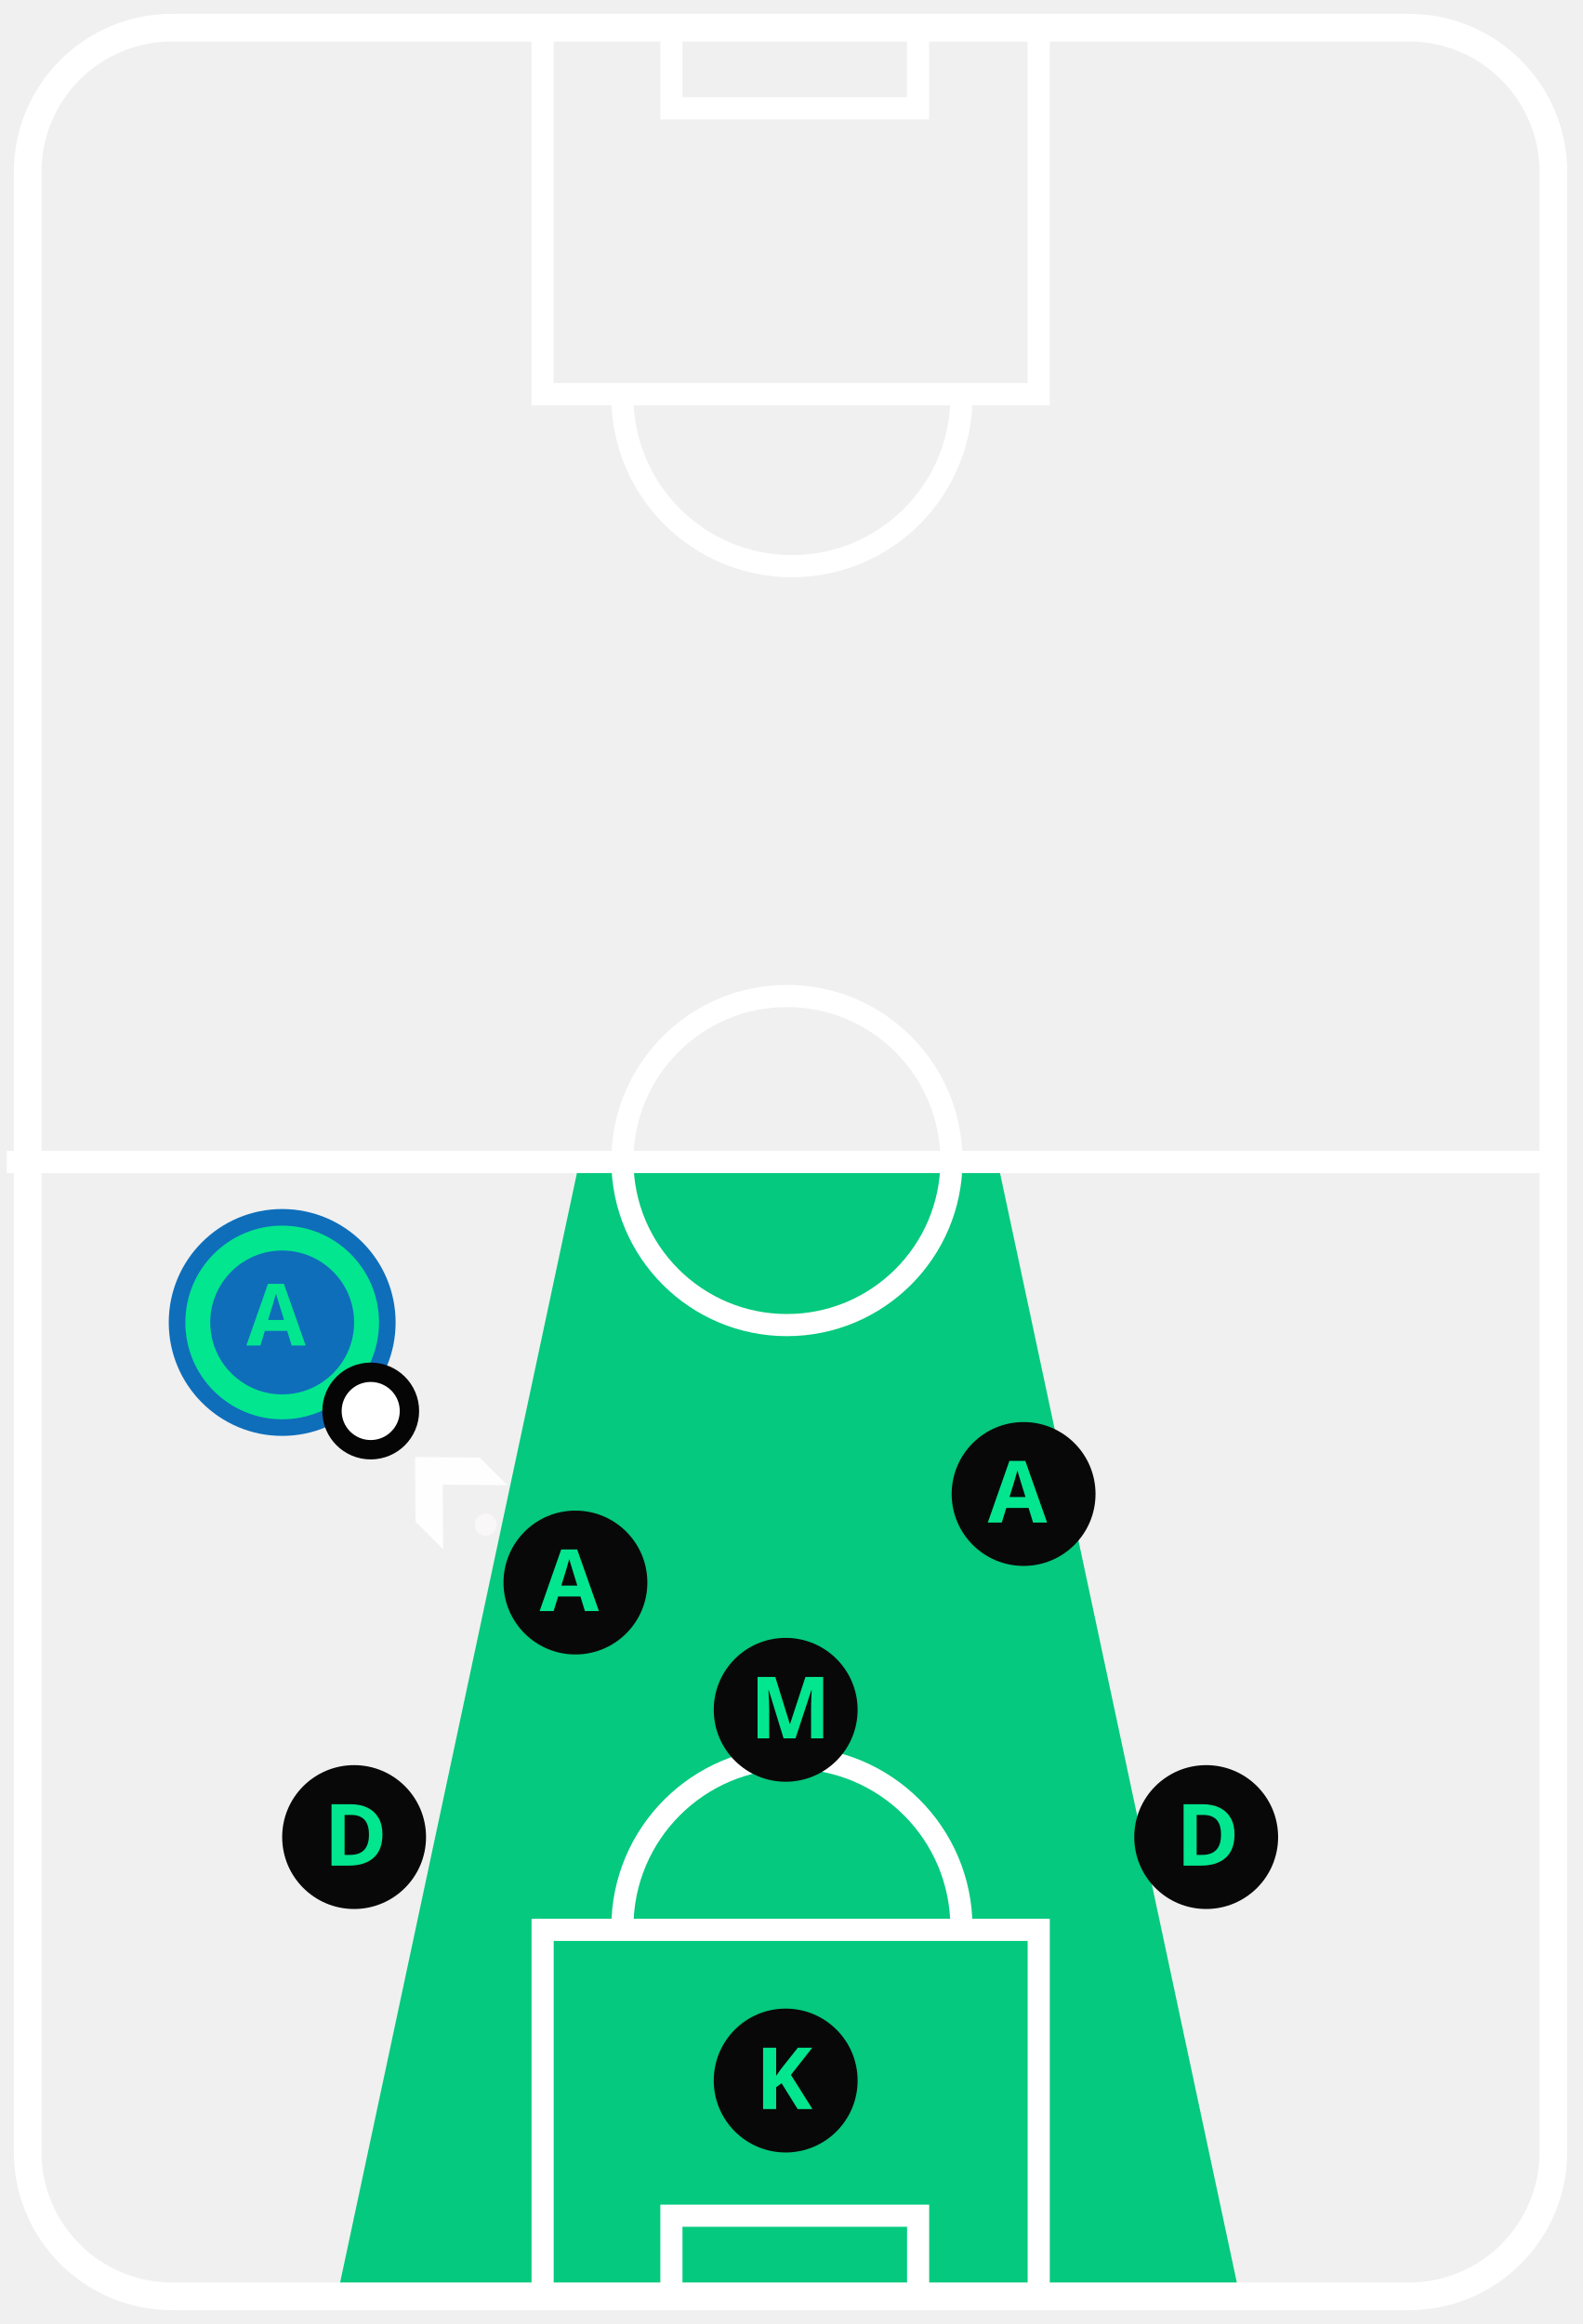
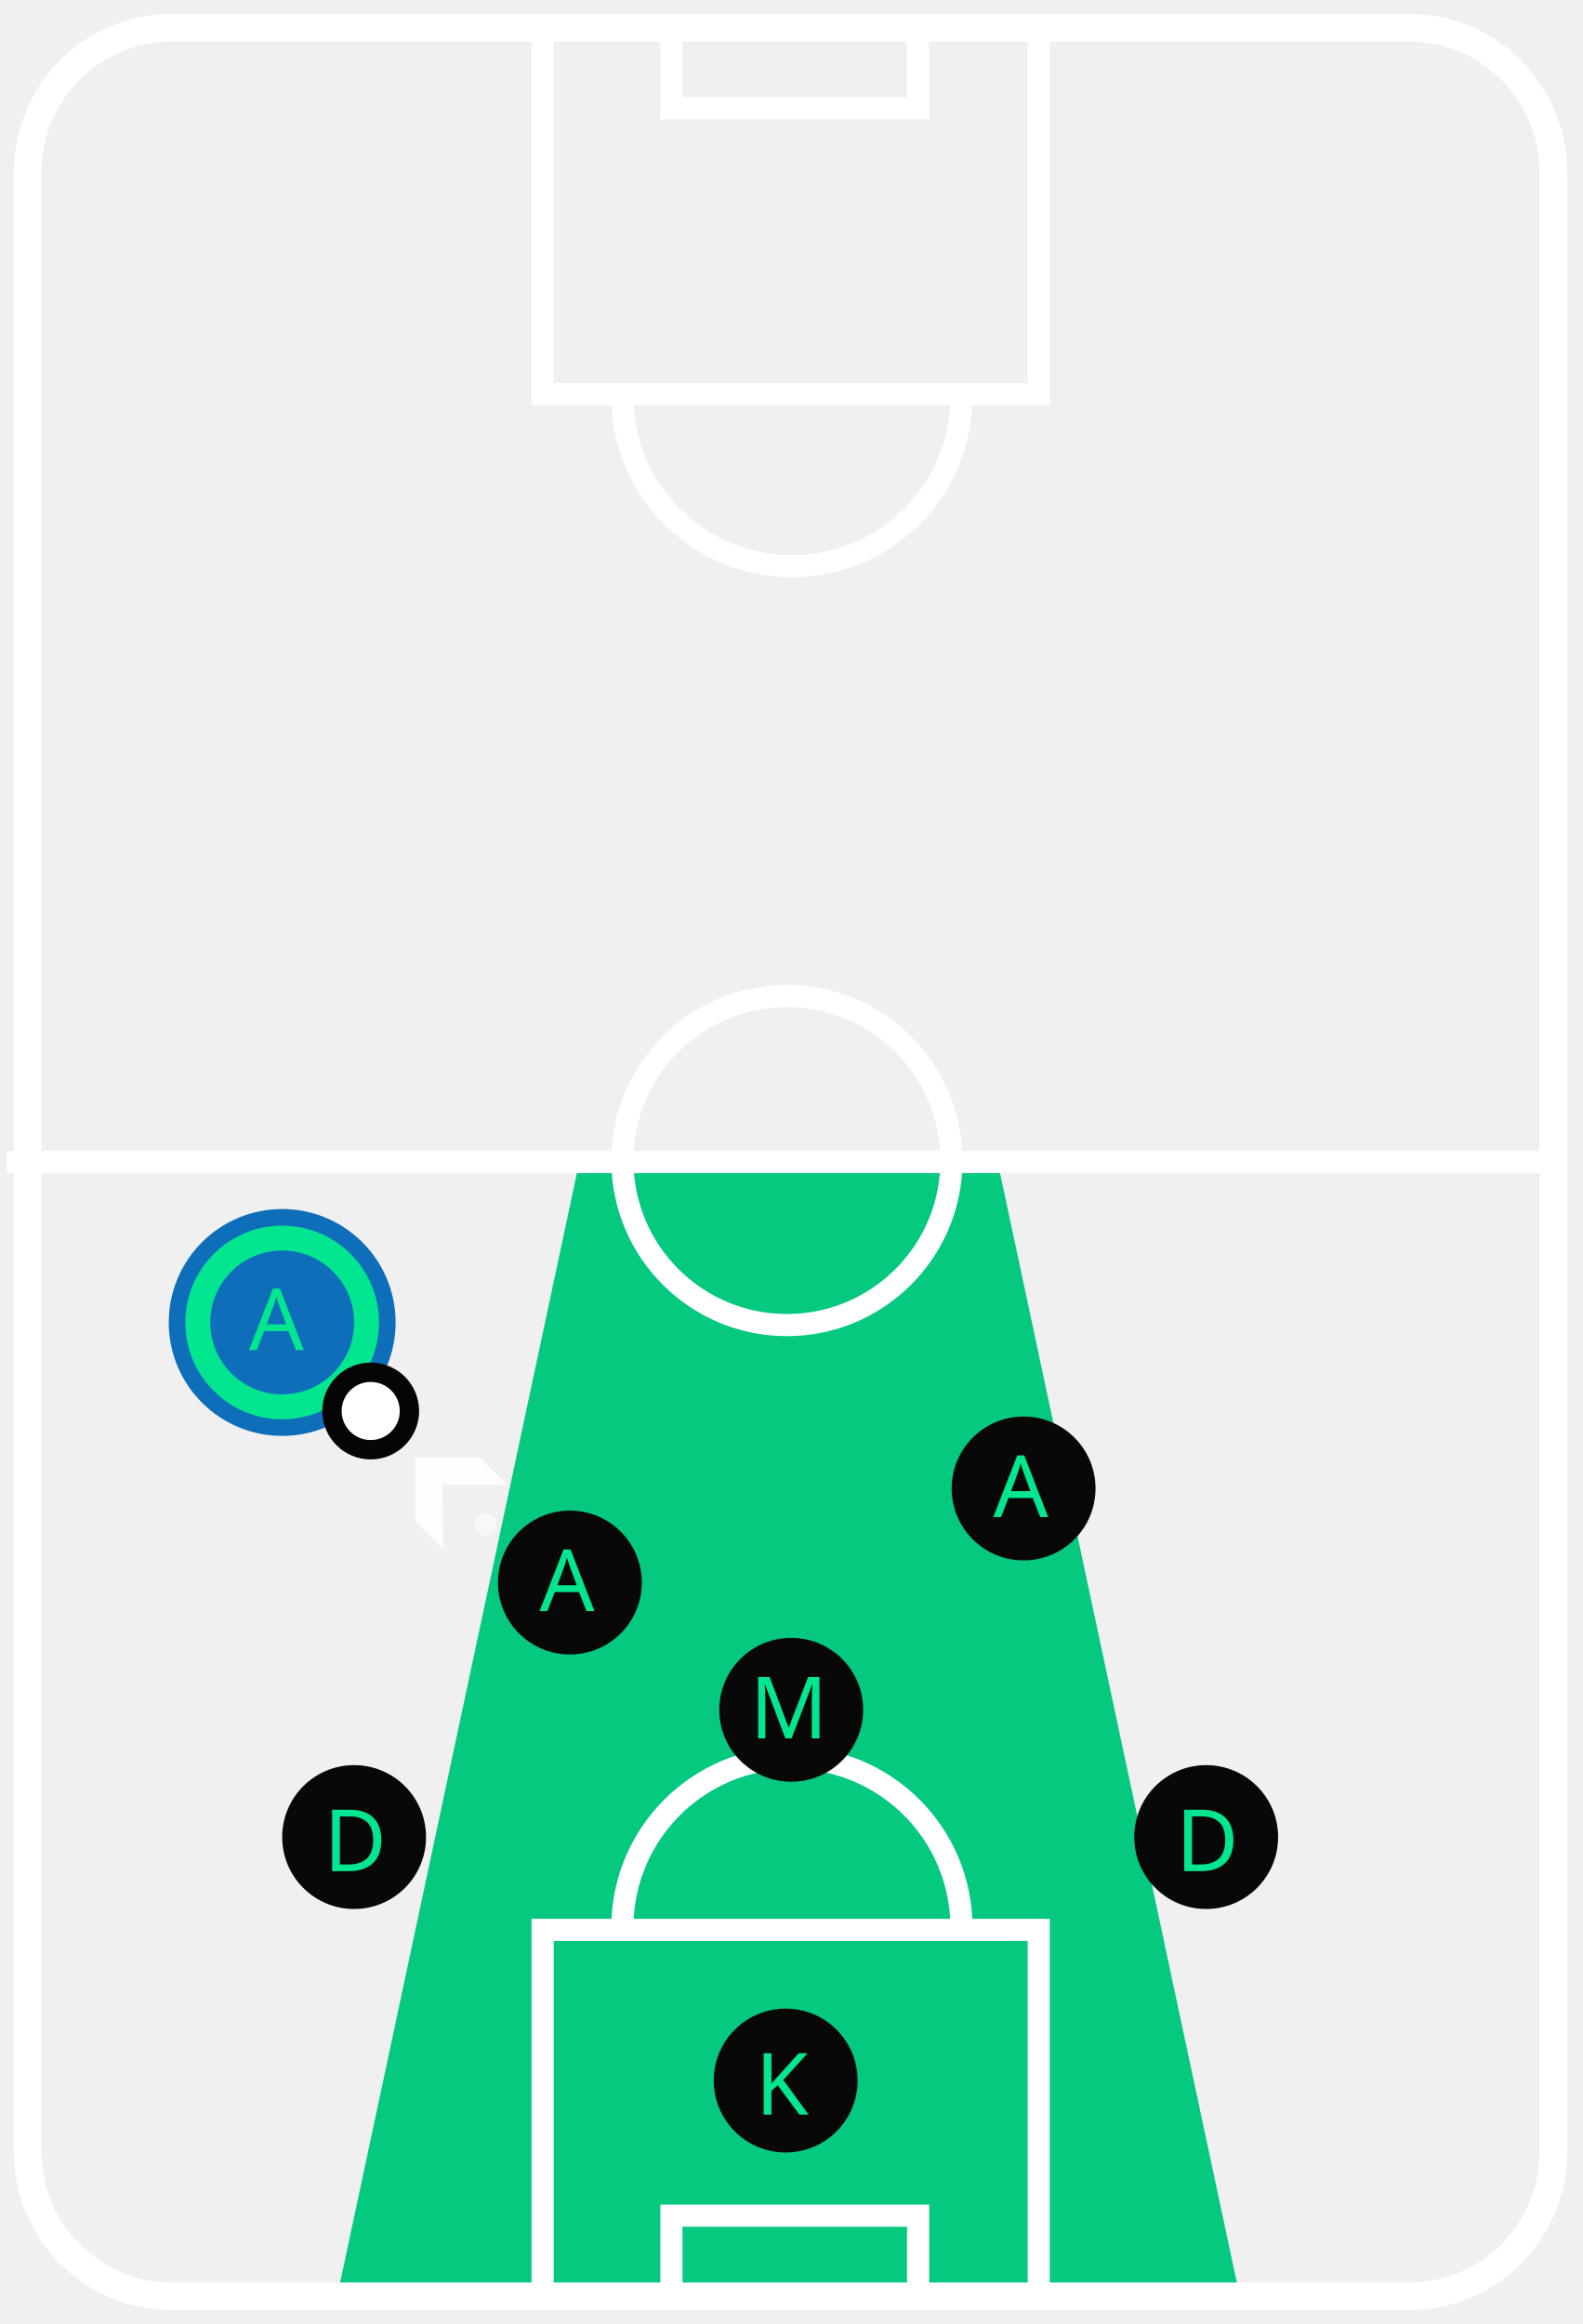
<svg xmlns="http://www.w3.org/2000/svg" width="286px" height="420px" viewBox="0 0 286 420" version="1.1">
  <defs />
  <g id="SEQUENCE" stroke="none" stroke-width="1" fill="none" fill-rule="evenodd">
    <g id="DEFENDING-6-A" transform="translate(-17, -59)">
      <g id="LAYOUT" transform="translate(20, 64)">
        <path d="M139.817,409.666 L139.817,409.72 L58,409.72 L101.661,205.174 L139.183,205.055 L139.183,205 L177.339,205.12 L221,409.666 L139.817,409.666 Z" id="DANGER-ZONE-DEFEND-mobile" fill="#04C97E" />
        <g id="FIELD-mobile" stroke="#FFFFFF">
          <rect id="TURF" stroke-width="5" fill-opacity="0" fill="#548420" x="2" y="0" width="275.747" height="410" rx="26.1" />
          <g id="CENTER-LINE" transform="translate(0, 175)" stroke-width="4" stroke-linecap="square">
            <path d="M0.225,30 L277.085,30" id="Line" />
            <ellipse id="Oval-1" cx="139.225" cy="29.736" rx="29.737" ry="29.736" />
          </g>
          <g id="GOAL-BOX-ATTACK" transform="translate(95.06969, 1.351648)" stroke-width="4" stroke-linecap="square">
            <path d="M0,0 L0,64.879 L89.663,64.879 L89.663,0" id="Path-2" />
            <path d="M23.278,-3.55271368e-15 L23.278,13.22 L67.866,13.22 L67.866,-3.55271368e-15" id="Path-3" />
            <path d="M75.695,95.967 C75.695,79.046 61.978,65.33 45.057,65.33 C28.136,65.33 14.418,79.046 14.418,95.967" id="Oval-2" transform="translate(45.05673, 80.64835) scale(1, -1) translate(-45.05673, -80.64835) " />
          </g>
          <g id="GOAL-BOX-DEFENSE" transform="translate(140.0697, 360.6484) scale(1, -1) translate(-140.0697, -360.6484) translate(95.06969, 312.6484)" stroke-width="4" stroke-linecap="square">
            <path d="M0,0 L0,64.879 L89.663,64.879 L89.663,0" id="Path-2" />
            <path d="M23.278,-3.55271368e-15 L23.278,13.22 L67.866,13.22 L67.866,-3.55271368e-15" id="Path-3" />
            <path d="M75.695,95.967 C75.695,79.046 61.978,65.33 45.057,65.33 C28.136,65.33 14.418,79.046 14.418,95.967" id="Oval-2" transform="translate(45.05673, 80.64835) scale(1, -1) translate(-45.05673, -80.64835) " />
          </g>
        </g>
        <g id="ARROW-mobile" transform="translate(83, 269.5) scale(-1, 1) rotate(-45) translate(-83, -269.5) translate(67, 261)">
-           <g id="Page-1" transform="translate(16, -0)" fill="#FEFEFE">
+           <g id="Page-1" transform="translate(16, 0)" fill="#FEFEFE">
            <path d="M0.287,0.171 L8.615,8.362 L0.287,16.553 L7.353,16.553 L15.676,8.362 L7.353,0.171 L0.287,0.171 Z" id="Fill-3" />
          </g>
          <circle id="Oval-20" fill="#F9F7F7" cx="14" cy="8" r="2" />
          <circle id="Oval-20" fill="#F9F7F7" cx="2" cy="8" r="2" />
        </g>
-         <g id="PLAYERS" transform="translate(48, 252)">
-           <g id="KEEPER-mobile" transform="translate(78, 106)">
-             <g id="PLAYER-mobile" fill="#080808">
-               <ellipse id="Oval-4-Copy-3" cx="13" cy="13" rx="13" ry="13" />
-             </g>
-             <text id="K" font-family="Gotham" font-size="15.525" font-weight="bold" fill="#02E68F">
-               <tspan x="7.526" y="18.158">K</tspan>
+         <g id="PLAYERS" transform="translate(48, 251)">
+           <g id="KEEPER-mobile-Copy" transform="translate(78, 107)">
+             <ellipse id="PLAYER" fill="#080808" cx="13" cy="13" rx="13" ry="13" />
+             <text id="K" font-family="Graphik" font-size="15.525" font-weight="526" fill="#02E68F">
+               <tspan x="7.526" y="19.158">K</tspan>
            </text>
          </g>
-           <g id="MID-mobile" transform="translate(78, 39)">
-             <g id="PLAYER-mobile" fill="#080808">
-               <ellipse id="Oval-4-Copy-3" cx="13" cy="13" rx="13" ry="13" />
-             </g>
-             <text id="M" font-family="Gotham" font-size="15.525" font-weight="bold" fill="#02E68F">
-               <tspan x="6.526" y="18.158">M</tspan>
+           <g id="MID-mobile-Copy" transform="translate(79, 40)">
+             <ellipse id="PLAYER" fill="#080808" cx="13" cy="13" rx="13" ry="13" />
+             <text id="M" font-family="Graphik" font-size="15.525" font-weight="526" fill="#02E68F">
+               <tspan x="5.526" y="18.158">M</tspan>
            </text>
          </g>
-           <g id="DEFENSE-R-mobile" transform="translate(154, 62)">
-             <g id="PLAYER-mobile" fill="#080808">
-               <ellipse id="Oval-4-Copy-3" cx="13" cy="13" rx="13" ry="13" />
-             </g>
-             <text id="D" font-family="Gotham" font-size="15.525" font-weight="bold" fill="#02E68F">
-               <tspan x="7.526" y="18.158">D</tspan>
+           <g id="DEFENDER-mobile-Copy" transform="translate(154, 63)">
+             <ellipse id="PLAYER" fill="#080808" cx="13" cy="13" rx="13" ry="13" />
+             <text id="D" font-family="Graphik" font-size="15.525" font-weight="526" fill="#02E68F">
+               <tspan x="7.526" y="19.158">D</tspan>
            </text>
          </g>
-           <g id="ATTACK-R-mobile" transform="translate(121, 0)">
-             <g id="PLAYER-mobile" fill="#080808">
-               <ellipse id="Oval-4-Copy-3" cx="13" cy="13" rx="13" ry="13" />
-             </g>
-             <text id="A" font-family="Gotham" font-size="15.525" font-weight="bold" fill="#02E68F">
-               <tspan x="6.526" y="18.158">A</tspan>
+           <g id="ATTACKER-mobile-Copy" transform="translate(121, 0)">
+             <ellipse id="PLAYER" fill="#080808" cx="13" cy="13" rx="13" ry="13" />
+             <text id="A" font-family="Graphik" font-size="15.525" font-weight="526" fill="#02E68F">
+               <tspan x="7.526" y="18.158">A</tspan>
            </text>
          </g>
-           <g id="ATTACK-L-mobile" transform="translate(40, 16)">
-             <g id="PLAYER-mobile" fill="#080808">
-               <ellipse id="Oval-4-Copy-3" cx="13" cy="13" rx="13" ry="13" />
-             </g>
-             <text id="A" font-family="Gotham" font-size="15.525" font-weight="bold" fill="#02E68F">
-               <tspan x="6.526" y="18.158">A</tspan>
+           <g id="ATTACKER-mobile" transform="translate(39, 17)">
+             <ellipse id="PLAYER" fill="#080808" cx="13" cy="13" rx="13" ry="13" />
+             <text id="A" font-family="Graphik" font-size="15.525" font-weight="526" fill="#02E68F">
+               <tspan x="7.526" y="18.158">A</tspan>
            </text>
          </g>
-           <g id="DEFENSE-L-mobile" transform="translate(0, 62)">
-             <g id="PLAYER-mobile" fill="#080808">
-               <ellipse id="Oval-4-Copy-3" cx="13" cy="13" rx="13" ry="13" />
-             </g>
-             <text id="D" font-family="Gotham" font-size="15.525" font-weight="bold" fill="#02E68F">
-               <tspan x="7.526" y="18.158">D</tspan>
+           <g id="DEFENDER-mobile" transform="translate(0, 63)">
+             <ellipse id="PLAYER" fill="#080808" cx="13" cy="13" rx="13" ry="13" />
+             <text id="D" font-family="Graphik" font-size="15.525" font-weight="526" fill="#02E68F">
+               <tspan x="7.526" y="19.158">D</tspan>
            </text>
          </g>
        </g>
        <g id="OPPONENTS" transform="translate(29, 215)">
          <circle id="Oval-25" stroke="#0E6EBA" stroke-width="3" fill="#02E68F" cx="19" cy="19" r="19" />
-           <g id="OPPONENT-ATTACK-R-mobile" transform="translate(6, 6)">
-             <g id="PLAYER-mobile" fill="#0E6EBA">
-               <ellipse id="Oval-4-Copy-3" cx="13" cy="13" rx="13" ry="13" />
-             </g>
-             <text id="A" font-family="Gotham" font-size="15.525" font-weight="bold" fill="#02E68F">
-               <tspan x="6.526" y="17.158">A</tspan>
+           <g id="OPPONENT-ATTACKER-mobile" transform="translate(6, 6)">
+             <ellipse id="PLAYER" fill="#0E6EBA" cx="13" cy="13" rx="13" ry="13" />
+             <text id="A" font-family="Graphik" font-size="15.525" font-weight="526" fill="#02E68F">
+               <tspan x="7" y="18">A</tspan>
            </text>
          </g>
        </g>
        <g id="BALL-mobile" transform="translate(57, 243)" stroke="#050505" stroke-width="3.5" fill="#FFFFFF">
          <ellipse id="Oval-5" cx="7" cy="7" rx="7" ry="7" />
        </g>
      </g>
    </g>
  </g>
</svg>
